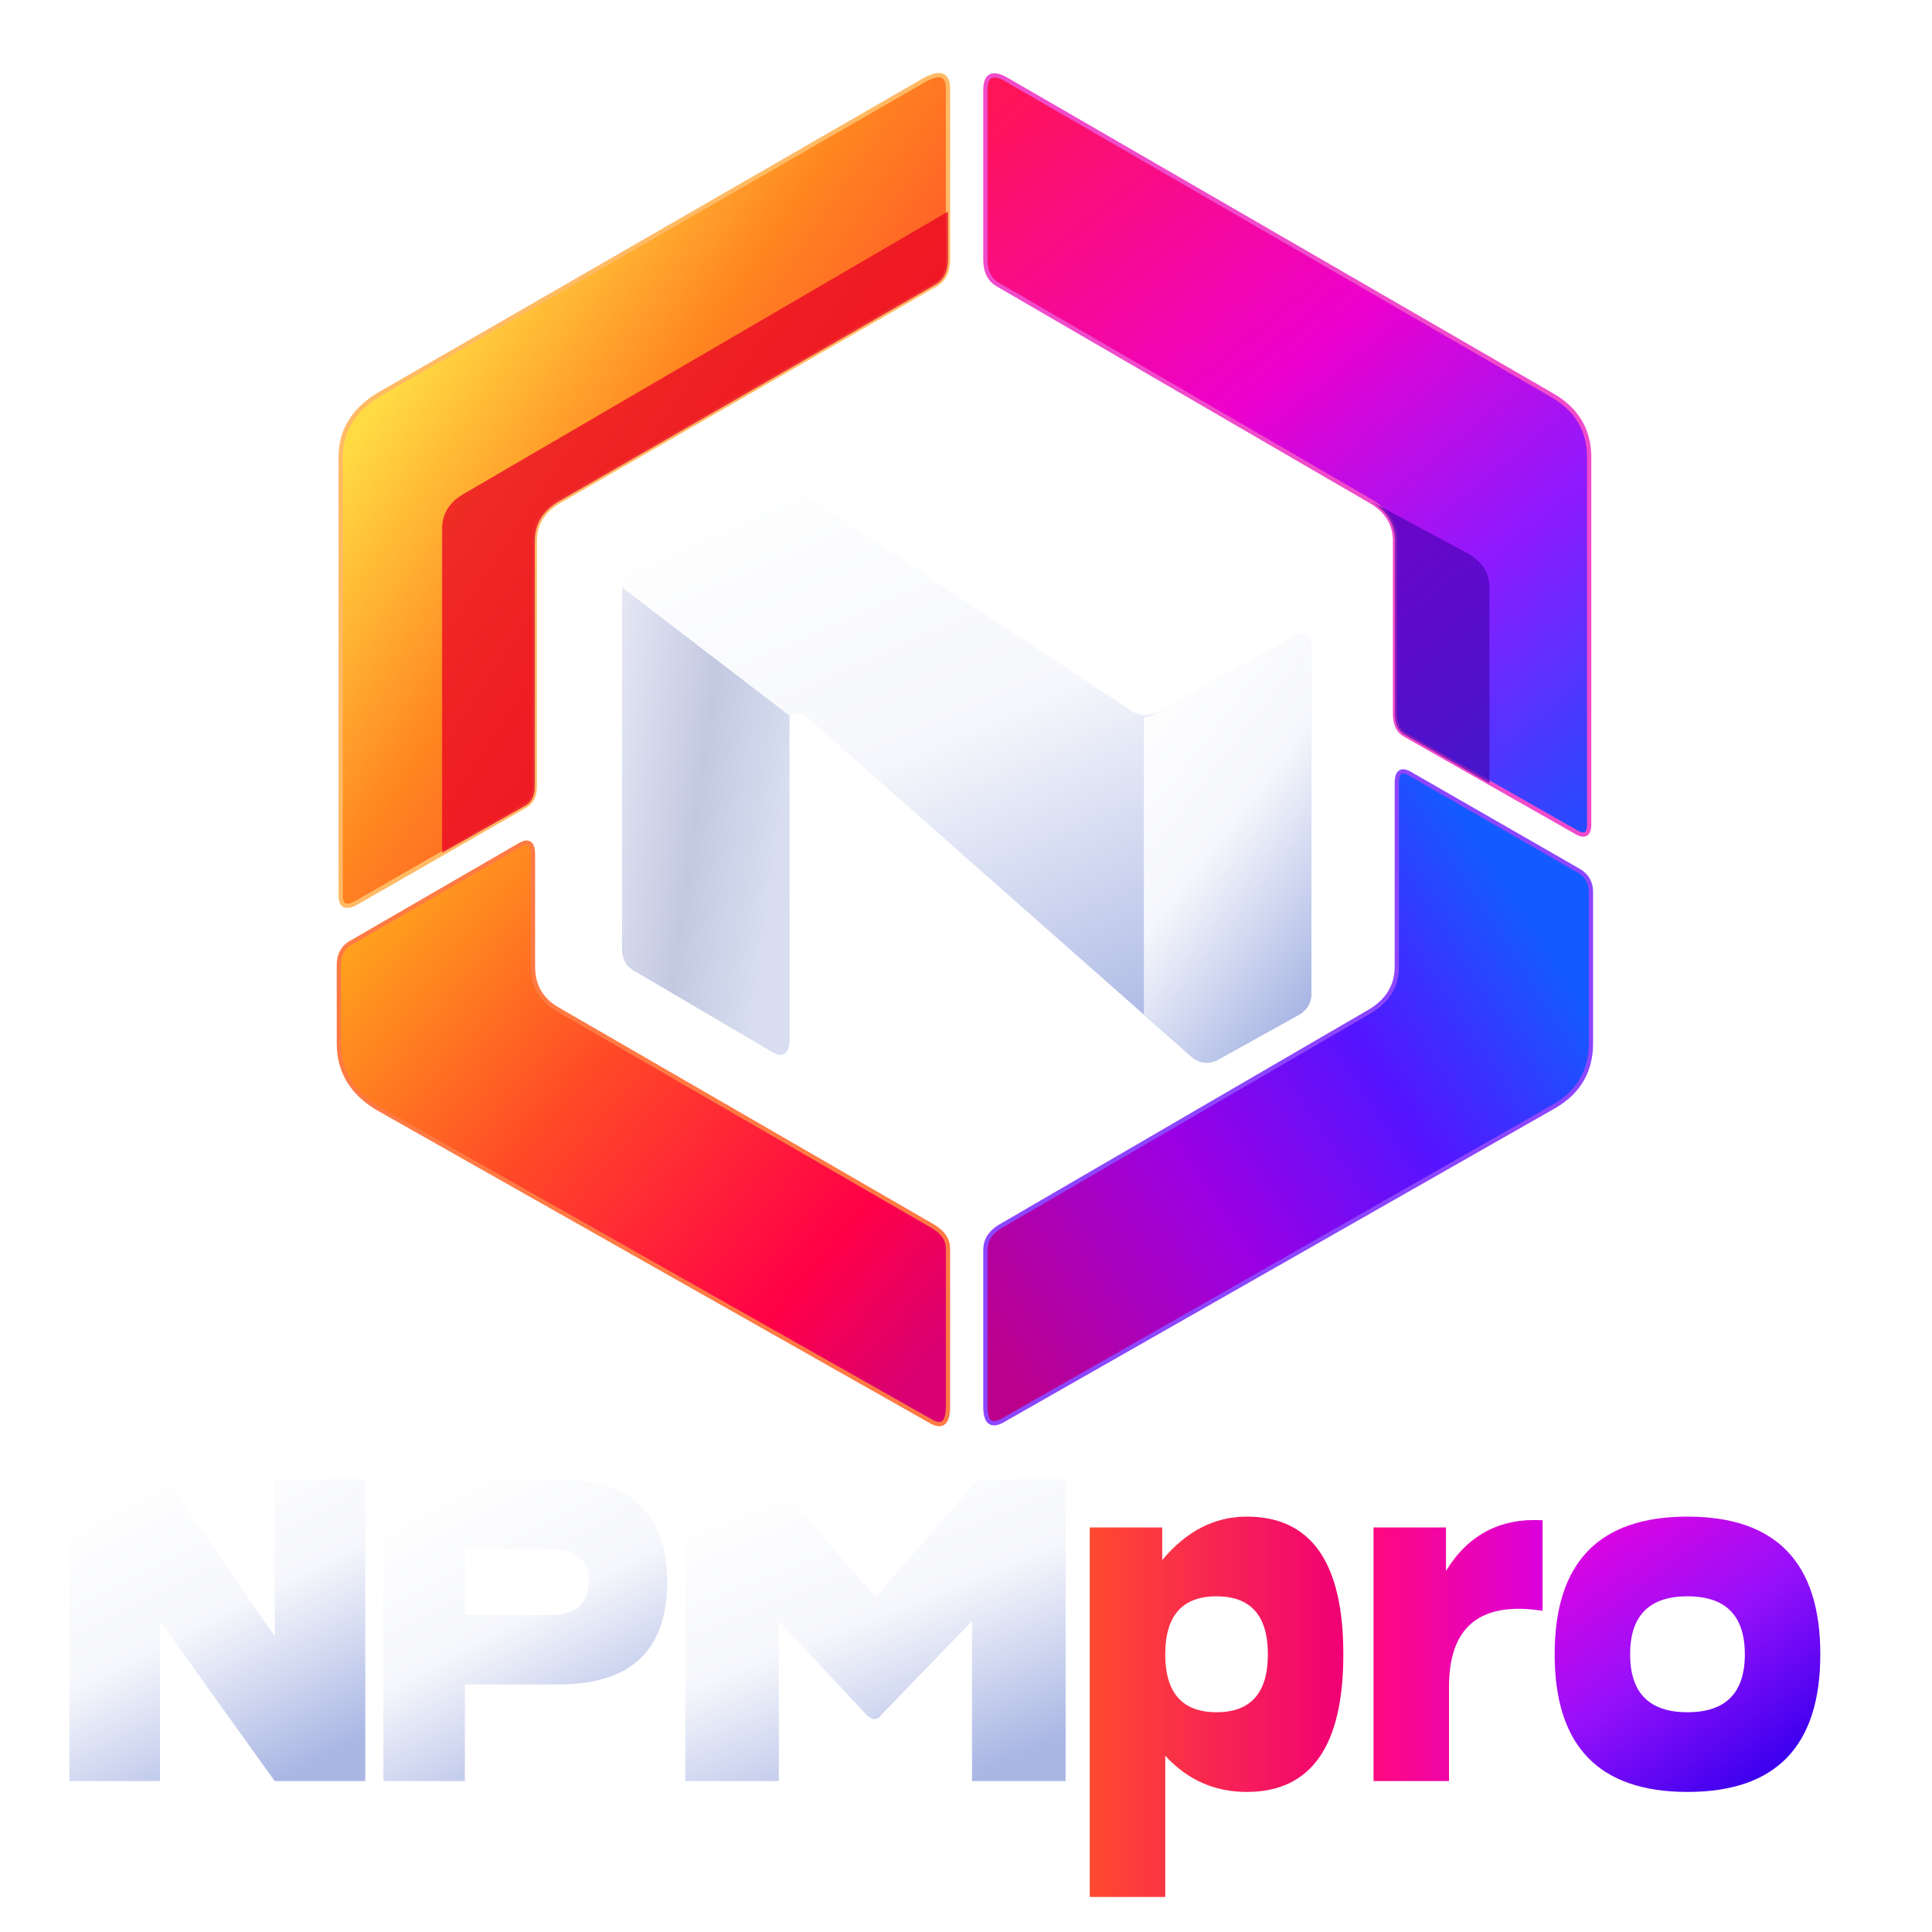
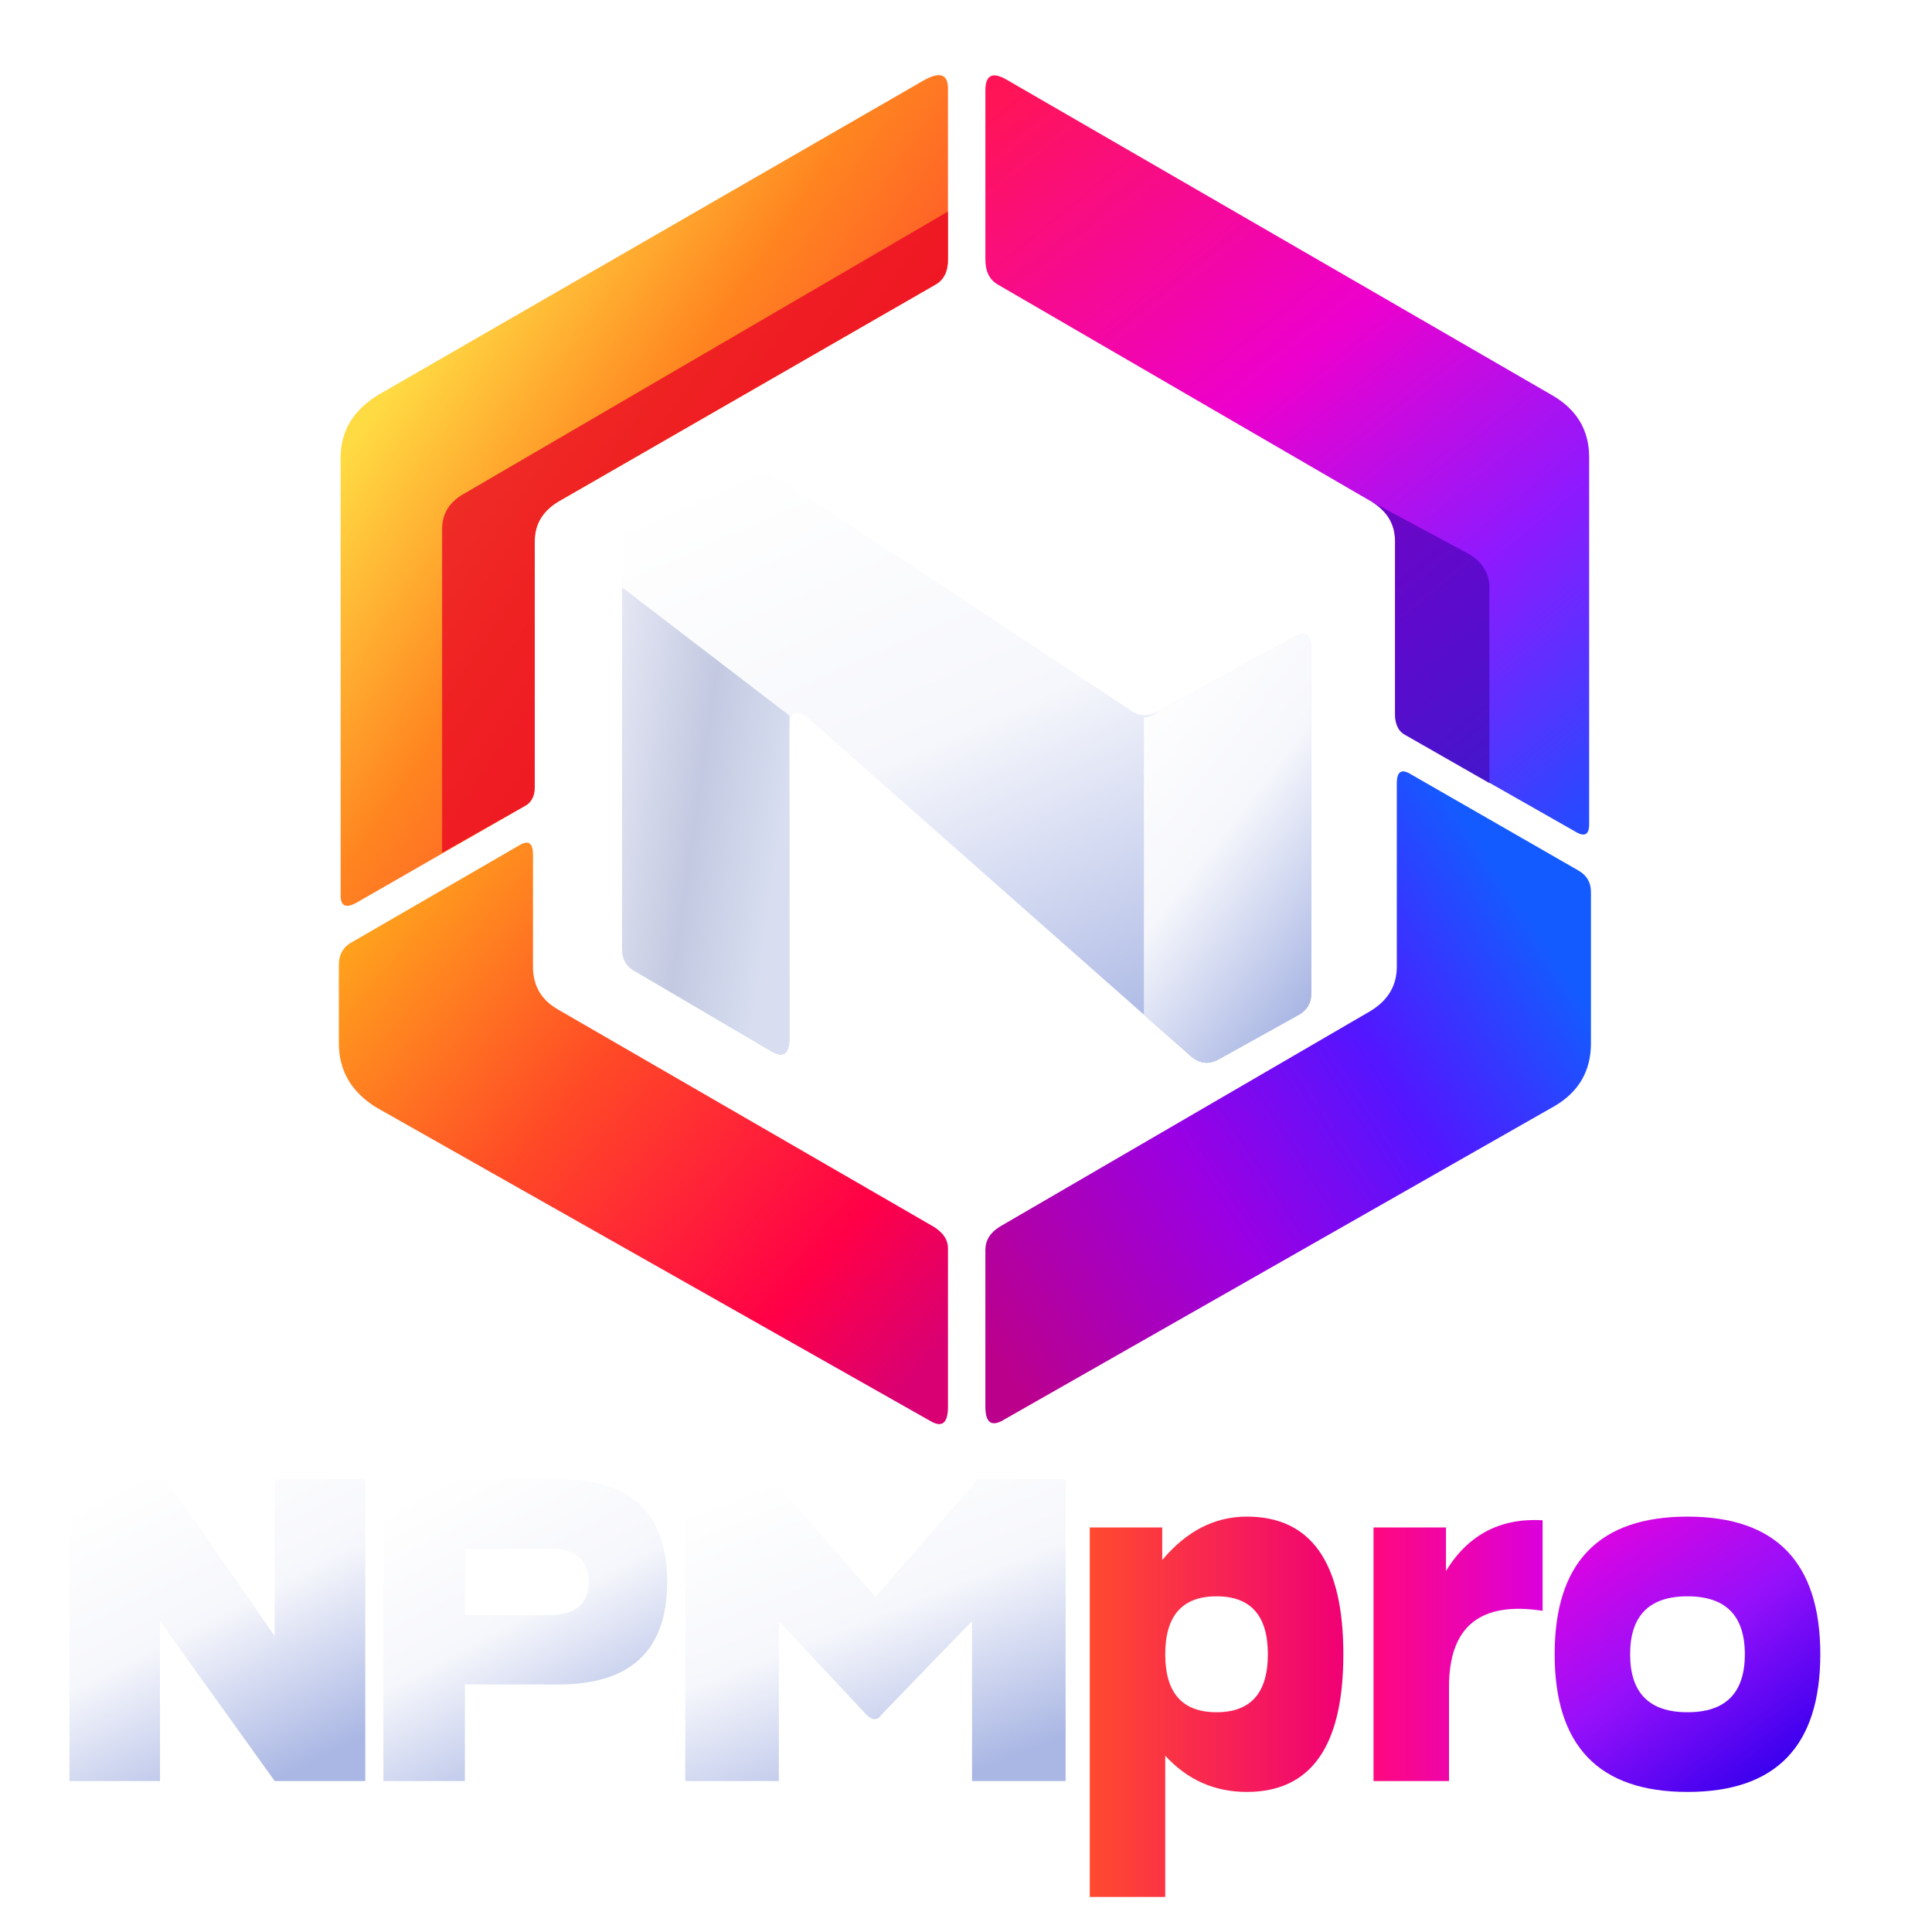
<svg xmlns="http://www.w3.org/2000/svg" viewBox="0 0 640 640" role="img" aria-labelledby="title">
  <defs>
    <linearGradient id="warm" gradientUnits="userSpaceOnUse" x1="290" y1="330" x2="600" y2="540">
      <stop stop-color="#FFDB43" />
      <stop offset=".35" stop-color="#FF8520" />
      <stop offset="1" stop-color="#FF1636" />
    </linearGradient>
    <linearGradient id="cool" gradientUnits="userSpaceOnUse" x1="650" y1="145" x2="980" y2="550">
      <stop stop-color="#FF1457" />
      <stop offset=".42" stop-color="#ED00CD" />
      <stop offset=".72" stop-color="#8D1AFF" />
      <stop offset="1" stop-color="#254AFF" />
    </linearGradient>
    <linearGradient id="bottom" gradientUnits="userSpaceOnUse" x1="290" y1="585" x2="610" y2="855">
      <stop stop-color="#FFAC1C" />
      <stop offset=".4" stop-color="#FF4A26" />
      <stop offset=".8" stop-color="#FF0047" />
      <stop offset="1" stop-color="#D90073" />
    </linearGradient>
    <linearGradient id="lowercool" gradientUnits="userSpaceOnUse" x1="645" y1="860" x2="970" y2="650">
      <stop stop-color="#BB008B" />
      <stop offset=".4" stop-color="#9900E4" />
      <stop offset=".7" stop-color="#5415FF" />
      <stop offset="1" stop-color="#145BFF" />
    </linearGradient>
    <linearGradient id="silver" x1=".2" y1="0" x2=".7" y2="1">
      <stop stop-color="#FFFFFF" />
      <stop offset=".48" stop-color="#F6F7FC" />
      <stop offset="1" stop-color="#AAB7E4" />
    </linearGradient>
    <linearGradient id="leg" x2="1" y2=".4">
      <stop stop-color="#E5E7F4" />
      <stop offset=".55" stop-color="#C3C9E1" />
      <stop offset="1" stop-color="#D8DEF0" />
    </linearGradient>
    <linearGradient id="ink" x2="1" y2="1">
      <stop stop-color="#11182A" />
      <stop offset="1" stop-color="#030611" />
    </linearGradient>
    <linearGradient id="p">
      <stop stop-color="#FF4A2F" />
      <stop offset="1" stop-color="#F00075" />
    </linearGradient>
    <linearGradient id="r">
      <stop stop-color="#FF087F" />
      <stop offset="1" stop-color="#DB00DC" />
    </linearGradient>
    <linearGradient id="o" x2=".7" y2="1">
      <stop stop-color="#EE00DB" />
      <stop offset=".55" stop-color="#9610FA" />
      <stop offset="1" stop-color="#3C00EE" />
    </linearGradient>
  </defs>
  <g transform="translate(64 0)">
    <g transform="translate(-114 -55) scale(.59)">
-       <path fill="url(#warm)" stroke="#FFBA65" stroke-width="2.4" stroke-linejoin="round" d="M617 143Q617 131 604 138L297 315Q276 328 276 350V596Q276 605 285 600L379 546Q385 543 385 535V397Q385 383 398 375L610 253Q617 249 617 239Z" />
-       <path fill="url(#cool)" stroke="#F04BCB" stroke-width="2.4" stroke-linejoin="round" d="M638 144Q638 131 650 138L956 315Q977 327 977 350V556Q977 565 969 560L874 506Q868 503 868 494V397Q868 383 855 375L645 253Q638 249 638 239Z" />
-       <path fill="url(#bottom)" stroke="#FF7A44" stroke-width="2.4" stroke-linejoin="round" d="M384 573Q384 563 376 568L281 623Q275 627 275 635V679Q275 702 296 715L607 891Q617 897 617 883V794Q617 787 609 782L398 660Q384 652 384 636Z" />
-       <path fill="url(#lowercool)" stroke="#8D46FF" stroke-width="2.4" stroke-linejoin="round" d="M869 533Q869 523 877 528L971 582Q978 586 978 594V679Q978 702 958 714L649 890Q638 897 638 883V795Q638 787 646 782L854 661Q869 652 869 636Z" />
+       <path fill="url(#warm)" d="M617 143Q617 131 604 138L297 315Q276 328 276 350V596Q276 605 285 600L379 546Q385 543 385 535V397Q385 383 398 375L610 253Q617 249 617 239Z" />
+       <path fill="url(#cool)" d="M638 144Q638 131 650 138L956 315Q977 327 977 350V556Q977 565 969 560L874 506Q868 503 868 494V397Q868 383 855 375L645 253Q638 249 638 239Z" />
+       <path fill="url(#bottom)" d="M384 573Q384 563 376 568L281 623Q275 627 275 635V679Q275 702 296 715L607 891Q617 897 617 883V794Q617 787 609 782L398 660Q384 652 384 636Z" />
+       <path fill="url(#lowercool)" d="M869 533Q869 523 877 528L971 582Q978 586 978 594V679Q978 702 958 714L649 890Q638 897 638 883V795Q638 787 646 782L854 661Q869 652 869 636Z" />
      <path fill="#E90023" opacity=".75" d="M617 212V239Q617 249 610 253L398 375Q385 383 385 397V535Q385 543 379 546L333 572V390Q333 377 346 370Z" />
      <path fill="#4100AD" opacity=".62" d="M855 375Q868 383 868 397V494Q868 503 874 506L921 533V423Q921 411 909 404Z" />
      <path fill="url(#silver)" d="M434 390Q434 382 441 378L488 351Q498 345 506 351L718 491Q727 498 736 492L811 451Q821 445 821 458V651Q821 659 814 663L769 688Q760 693 752 685L538 496Q528 489 528 502V676Q528 690 517 683L442 639Q434 635 434 626Z" />
      <path fill="url(#leg)" d="M434 423 528 495V676Q528 690 517 683L442 639Q434 635 434 626Z" />
      <path fill="url(#silver)" d="M727 496Q731 496 736 492L811 451Q821 445 821 458V651Q821 659 814 663L769 688Q760 693 752 685L727 663Z" />
    </g>
  </g>
  <g transform="translate(23 490)">
    <path transform="translate(0 0) scale(1 1)" fill-rule="evenodd" fill="url(#silver)" d="M0 100V0H32L68 52V0H98V100H68L30 47V100Z" />
    <path transform="translate(104 0) scale(1 1)" fill-rule="evenodd" fill="url(#silver)" d="M0 100V0H58Q94 0 94 34Q94 68 58 68H27V100ZM27 23V45H55Q68 45 68 34Q68 23 55 23Z" />
    <path transform="translate(204 0) scale(1 1)" fill-rule="evenodd" fill="url(#silver)" d="M0 100V0H29L63 39 97 0H126V100H95V47L65 78Q63 81 60 78L31 47V100Z" />
    <path transform="translate(338 -20) scale(1 1.2)" fill-rule="evenodd" fill="url(#p)" d="M0 132V30H24V39Q36 27 52 27Q84 27 84 65Q84 103 52 103Q36 103 25 93V132ZM25 65Q25 81 42 81Q59 81 59 65Q59 49 42 49Q25 49 25 65Z" />
    <path transform="translate(432 -20) scale(1 1.2)" fill-rule="evenodd" fill="url(#r)" d="M0 100V30H24V42Q35 27 56 28V53Q25 49 25 74V100Z" />
    <path transform="translate(492 -20) scale(1 1.2)" fill-rule="evenodd" fill="url(#o)" d="M44 27Q88 27 88 65Q88 103 44 103Q0 103 0 65Q0 27 44 27ZM44 49Q25 49 25 65Q25 81 44 81Q63 81 63 65Q63 49 44 49Z" />
  </g>
</svg>
